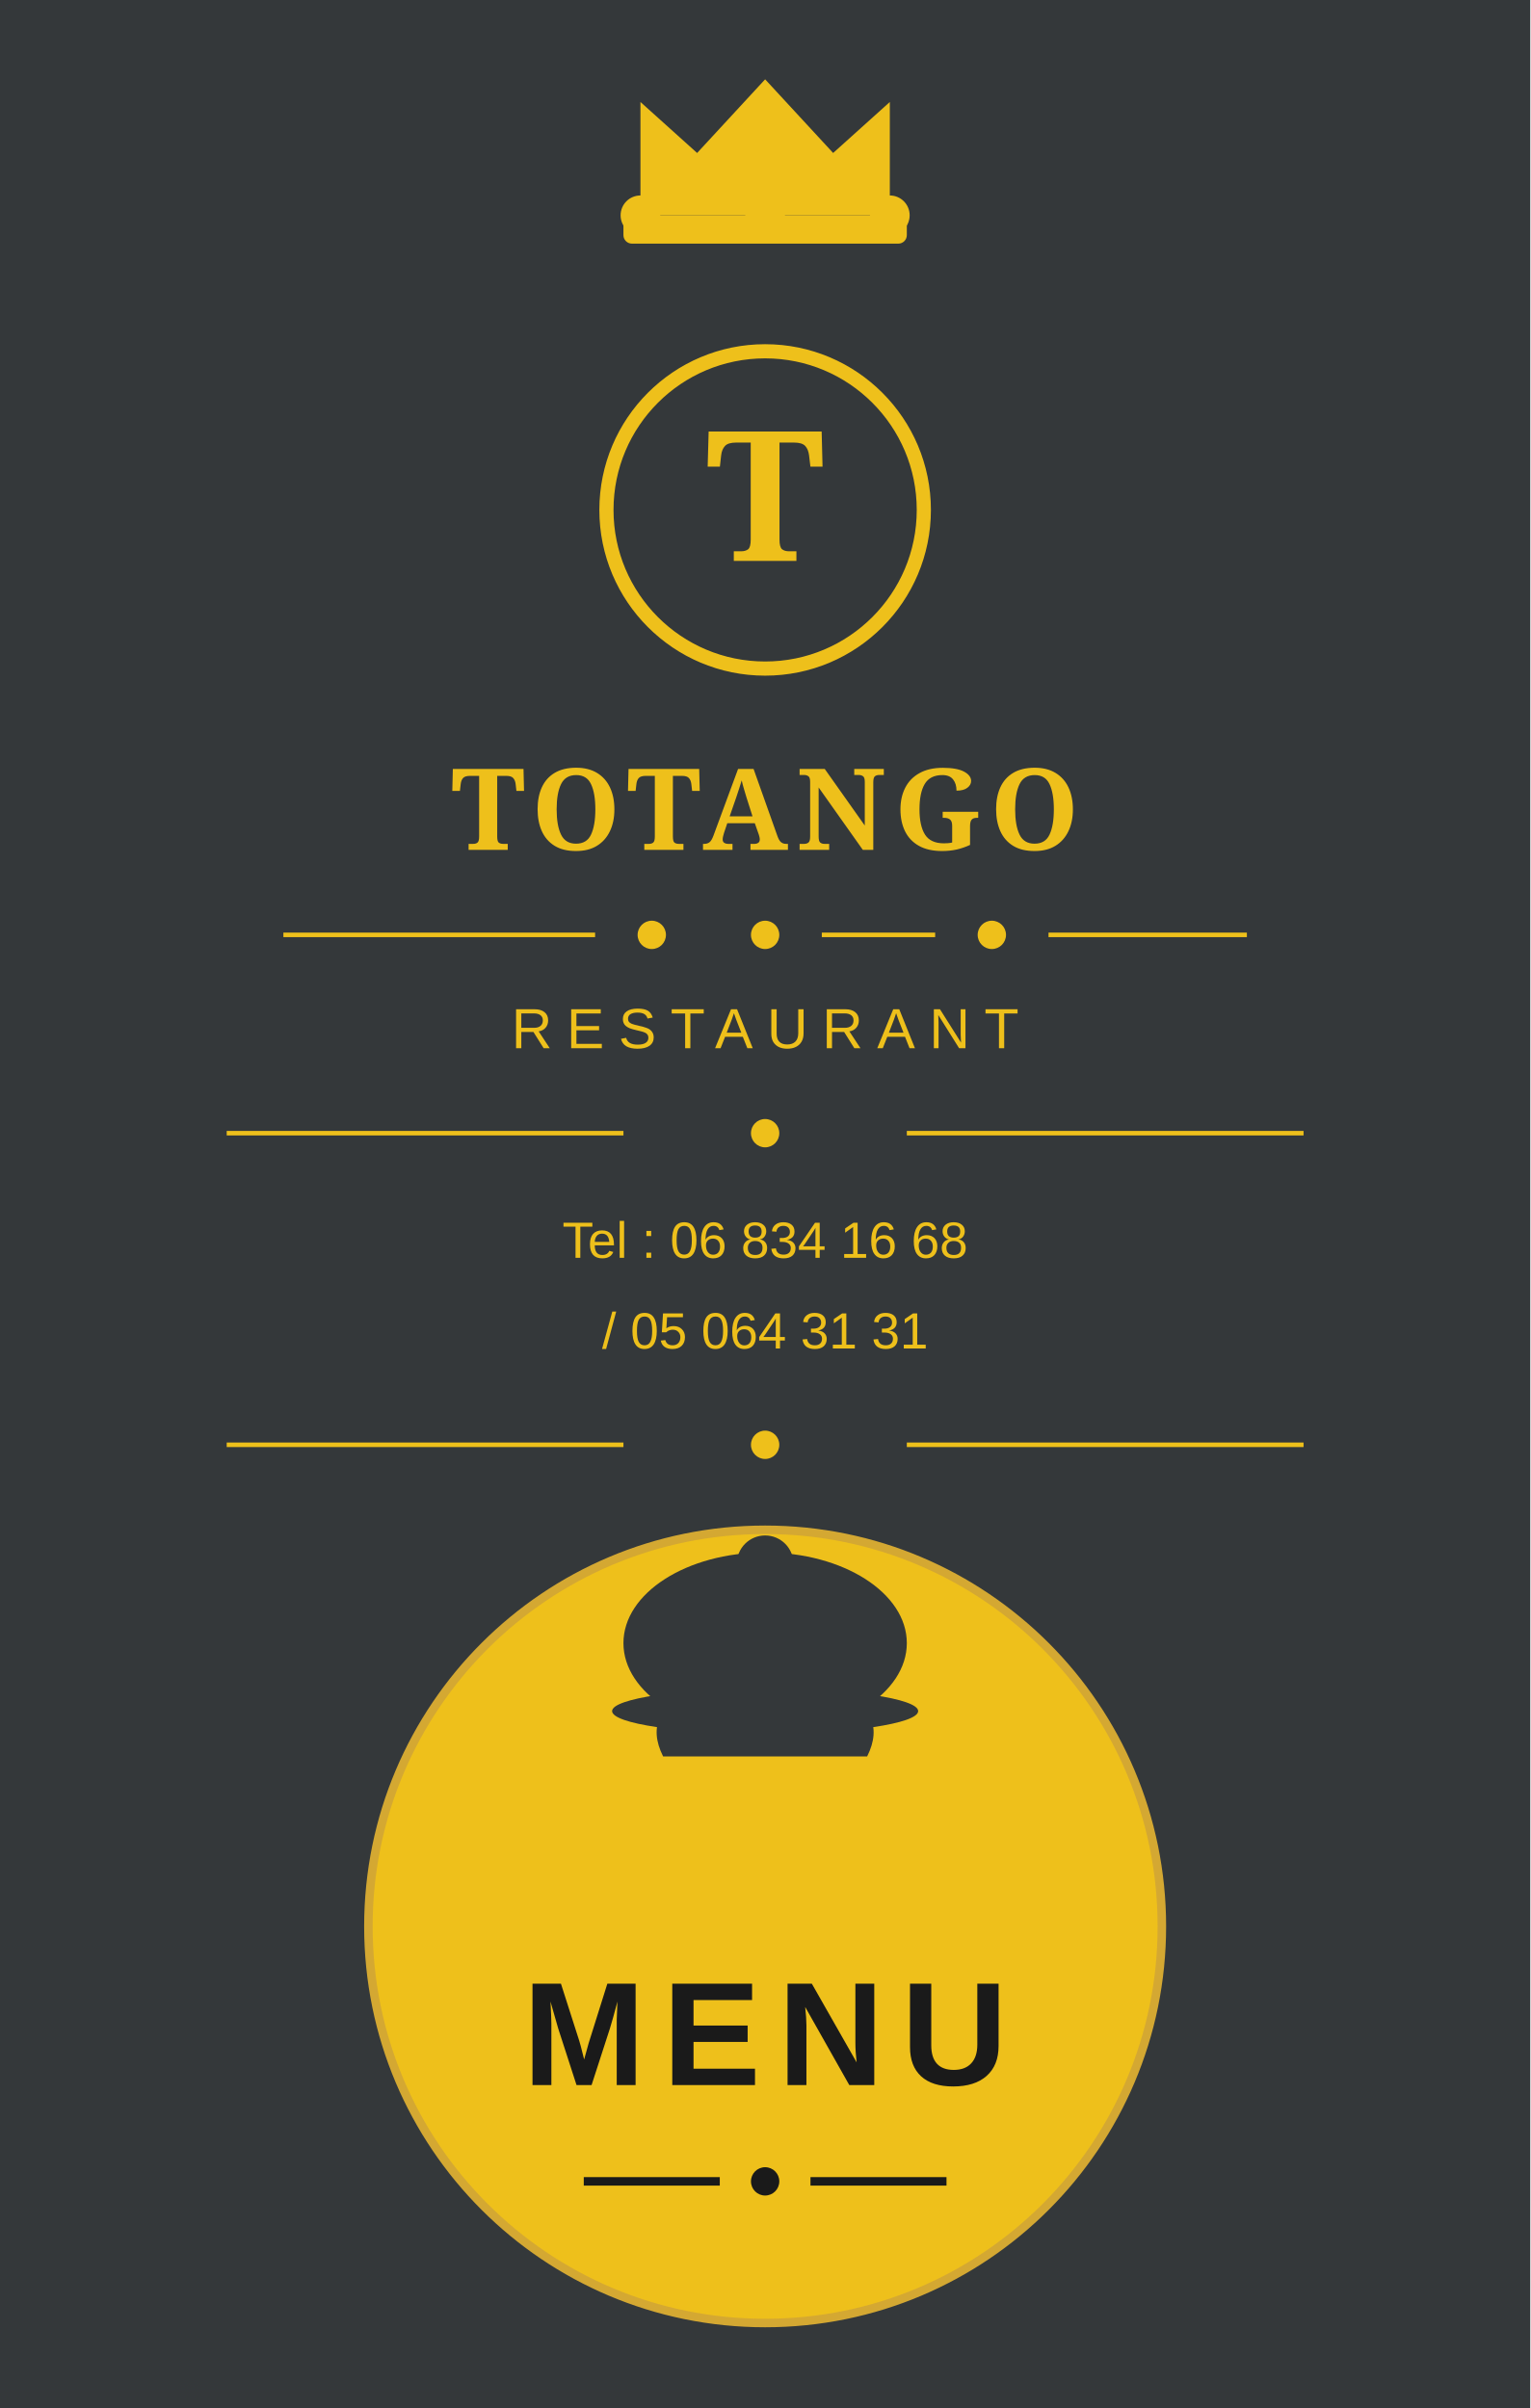
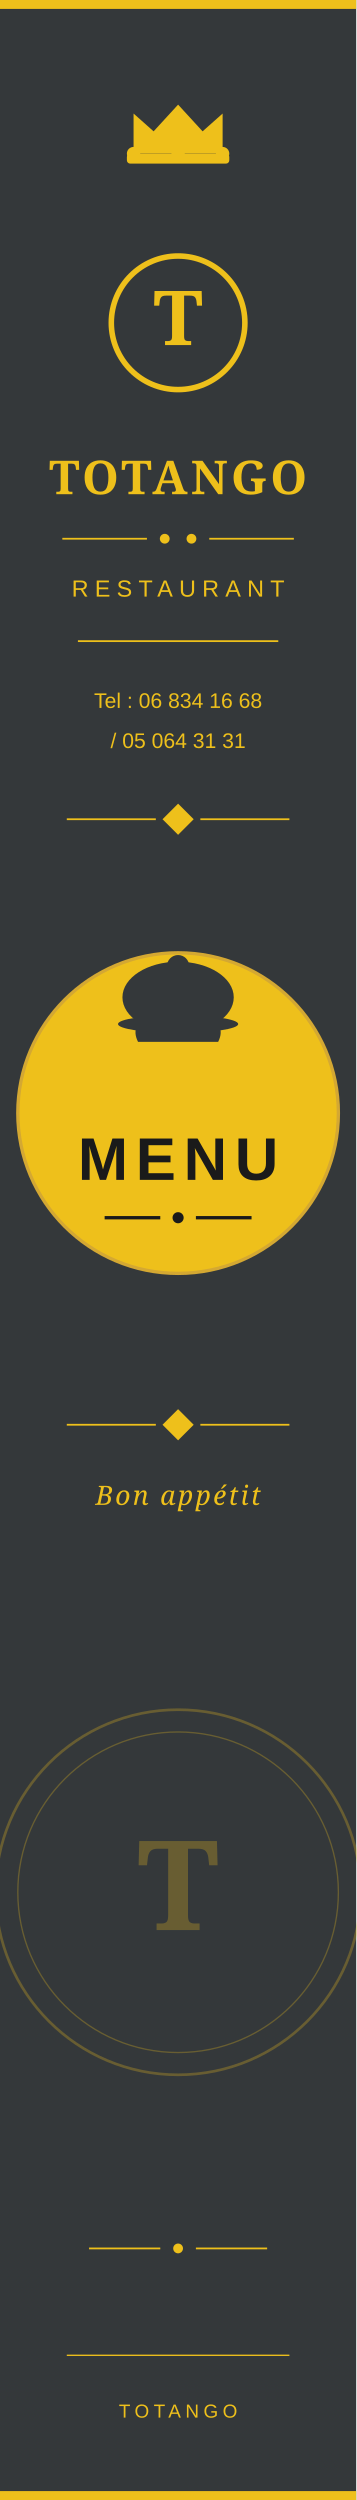
- <svg xmlns="http://www.w3.org/2000/svg" viewBox="0 0 270 425" width="270" height="425">
-   <rect width="270" height="425" fill="#34383A" />
-   <g transform="translate(135, 30)">
-     <path d="M-22,8 L-22,-12 L-12,-3 L0,-16 L12,-3 L22,-12 L22,8 Z" fill="#EEC01B" />
-     <circle cx="-22" cy="8" r="3.5" fill="#EEC01B" />
-     <circle cx="0" cy="8" r="3.5" fill="#EEC01B" />
-     <circle cx="22" cy="8" r="3.5" fill="#EEC01B" />
-     <rect x="-25" y="8" width="50" height="5" rx="1.5" fill="#EEC01B" />
+ <svg xmlns="http://www.w3.org/2000/svg" viewBox="0 0 160 1123" width="160" height="1123">
+   <rect width="160" height="1123" fill="#34383A" />
+   <rect x="0" y="0" width="160" height="4" fill="#EEC01B" />
+   <rect x="0" y="1119" width="160" height="4" fill="#EEC01B" />
+   <g transform="translate(80, 62)">
+     <path d="M-20,7 L-20,-11 L-11,-3 L0,-15 L11,-3 L20,-11 L20,7 Z" fill="#EEC01B" />
+     <circle cx="-20" cy="7" r="3" fill="#EEC01B" />
+     <circle cx="0" cy="7" r="3" fill="#EEC01B" />
+     <circle cx="20" cy="7" r="3" fill="#EEC01B" />
+     <rect x="-23" y="7" width="46" height="4.5" rx="1.5" fill="#EEC01B" />
  </g>
-   <g transform="translate(135, 90)">
-     <circle cx="0" cy="0" r="28" fill="none" stroke="#EEC01B" stroke-width="2.5" />
-     <text x="0" y="9" text-anchor="middle" font-family="Georgia, serif" font-size="32" font-weight="bold" fill="#EEC01B">T</text>
+   <g transform="translate(80, 145)">
+     <circle cx="0" cy="0" r="30" fill="none" stroke="#EEC01B" stroke-width="2.5" />
+     <text x="0" y="10" text-anchor="middle" font-family="Georgia, serif" font-size="34" font-weight="bold" fill="#EEC01B">T</text>
  </g>
-   <text x="135" y="150" text-anchor="middle" font-family="Georgia, serif" font-size="20" font-weight="bold" fill="#EEC01B" letter-spacing="1.5">TOTANGO</text>
-   <line x1="50" y1="165" x2="105" y2="165" stroke="#EEC01B" stroke-width="0.8" />
-   <circle cx="115" cy="165" r="2.5" fill="#EEC01B" />
-   <circle cx="135" cy="165" r="2.5" fill="#EEC01B" />
-   <line x1="145" y1="165" x2="165" y2="165" stroke="#EEC01B" stroke-width="0.8" />
-   <circle cx="175" cy="165" r="2.5" fill="#EEC01B" />
-   <line x1="185" y1="165" x2="220" y2="165" stroke="#EEC01B" stroke-width="0.8" />
-   <text x="135" y="185" text-anchor="middle" font-family="Arial, sans-serif" font-size="10" fill="#EEC01B" letter-spacing="2.5">RESTAURANT</text>
-   <line x1="40" y1="200" x2="110" y2="200" stroke="#EEC01B" stroke-width="0.8" />
-   <circle cx="135" cy="200" r="2.5" fill="#EEC01B" />
-   <line x1="160" y1="200" x2="230" y2="200" stroke="#EEC01B" stroke-width="0.8" />
-   <text x="135" y="222" text-anchor="middle" font-family="Arial, sans-serif" font-size="9" fill="#EEC01B">Tel : 06 834 16 68</text>
-   <text x="135" y="238" text-anchor="middle" font-family="Arial, sans-serif" font-size="9" fill="#EEC01B">/ 05 064 31 31</text>
-   <line x1="40" y1="255" x2="110" y2="255" stroke="#EEC01B" stroke-width="0.8" />
-   <circle cx="135" cy="255" r="2.5" fill="#EEC01B" />
-   <line x1="160" y1="255" x2="230" y2="255" stroke="#EEC01B" stroke-width="0.8" />
-   <g transform="translate(135, 340)">
-     <circle cx="0" cy="0" r="70" fill="#EEC01B" stroke="#d4a832" stroke-width="1.5" />
-     <g transform="translate(0, -38)">
+   <text x="80" y="222" text-anchor="middle" font-family="Georgia, serif" font-size="21" font-weight="bold" fill="#EEC01B" letter-spacing="1.5">TOTANGO</text>
+   <line x1="28" y1="242" x2="66" y2="242" stroke="#EEC01B" stroke-width="0.8" />
+   <circle cx="74" cy="242" r="2.2" fill="#EEC01B" />
+   <circle cx="86" cy="242" r="2.2" fill="#EEC01B" />
+   <line x1="94" y1="242" x2="132" y2="242" stroke="#EEC01B" stroke-width="0.8" />
+   <text x="80" y="268" text-anchor="middle" font-family="Arial, sans-serif" font-size="10.5" fill="#EEC01B" letter-spacing="2.8">RESTAURANT</text>
+   <line x1="35" y1="288" x2="125" y2="288" stroke="#EEC01B" stroke-width="0.8" />
+   <text x="80" y="318" text-anchor="middle" font-family="Arial, sans-serif" font-size="9.5" fill="#EEC01B">Tel : 06 834 16 68</text>
+   <text x="80" y="336" text-anchor="middle" font-family="Arial, sans-serif" font-size="9.5" fill="#EEC01B">/ 05 064 31 31</text>
+   <line x1="30" y1="368" x2="70" y2="368" stroke="#EEC01B" stroke-width="0.8" />
+   <path d="M80 361 L87 368 L80 375 L73 368 Z" fill="#EEC01B" />
+   <line x1="90" y1="368" x2="130" y2="368" stroke="#EEC01B" stroke-width="0.8" />
+   <g transform="translate(80, 500)">
+     <circle cx="0" cy="0" r="72" fill="#EEC01B" stroke="#d4a832" stroke-width="1.5" />
+     <g transform="translate(0, -40)">
      <path d="M-18,8 Q-22,0 -12,-4 L12,-4 Q22,0 18,8 Z" fill="#34383A" />
      <ellipse cx="0" cy="-12" rx="25" ry="16" fill="#34383A" />
      <ellipse cx="0" cy="0" rx="27" ry="4" fill="#34383A" />
      <circle cx="0" cy="-26" r="5" fill="#34383A" />
    </g>
-     <text x="0" y="28" text-anchor="middle" font-family="Arial, sans-serif" font-size="26" font-weight="bold" fill="#1a1a1a" letter-spacing="3">MENU</text>
-     <line x1="-32" y1="45" x2="-8" y2="45" stroke="#1a1a1a" stroke-width="1.5" />
-     <circle cx="0" cy="45" r="2.5" fill="#1a1a1a" />
-     <line x1="8" y1="45" x2="32" y2="45" stroke="#1a1a1a" stroke-width="1.5" />
+     <text x="0" y="30" text-anchor="middle" font-family="Arial, sans-serif" font-size="27" font-weight="bold" fill="#1a1a1a" letter-spacing="3.5">MENU</text>
+     <line x1="-33" y1="47" x2="-8" y2="47" stroke="#1a1a1a" stroke-width="1.5" />
+     <circle cx="0" cy="47" r="2.5" fill="#1a1a1a" />
+     <line x1="8" y1="47" x2="33" y2="47" stroke="#1a1a1a" stroke-width="1.5" />
  </g>
+   <line x1="30" y1="640" x2="70" y2="640" stroke="#EEC01B" stroke-width="0.8" />
+   <path d="M80 633 L87 640 L80 647 L73 640 Z" fill="#EEC01B" />
+   <line x1="90" y1="640" x2="130" y2="640" stroke="#EEC01B" stroke-width="0.8" />
+   <text x="80" y="676" text-anchor="middle" font-family="Georgia, serif" font-size="12" font-style="italic" fill="#EEC01B" letter-spacing="1">Bon appétit</text>
+   <g transform="translate(80, 850)" opacity="0.28">
+     <circle cx="0" cy="0" r="82" fill="none" stroke="#EEC01B" stroke-width="1.2" />
+     <circle cx="0" cy="0" r="72" fill="none" stroke="#EEC01B" stroke-width="0.6" />
+     <text x="0" y="17" text-anchor="middle" font-family="Georgia, serif" font-size="56" font-weight="bold" fill="#EEC01B">T</text>
+   </g>
+   <line x1="40" y1="1010" x2="72" y2="1010" stroke="#EEC01B" stroke-width="0.8" />
+   <circle cx="80" cy="1010" r="2.2" fill="#EEC01B" />
+   <line x1="88" y1="1010" x2="120" y2="1010" stroke="#EEC01B" stroke-width="0.8" />
+   <line x1="30" y1="1058" x2="130" y2="1058" stroke="#EEC01B" stroke-width="0.6" />
+   <text x="80" y="1086" text-anchor="middle" font-family="Arial, sans-serif" font-size="8.5" fill="#EEC01B" letter-spacing="2">TOTANGO</text>
</svg>
